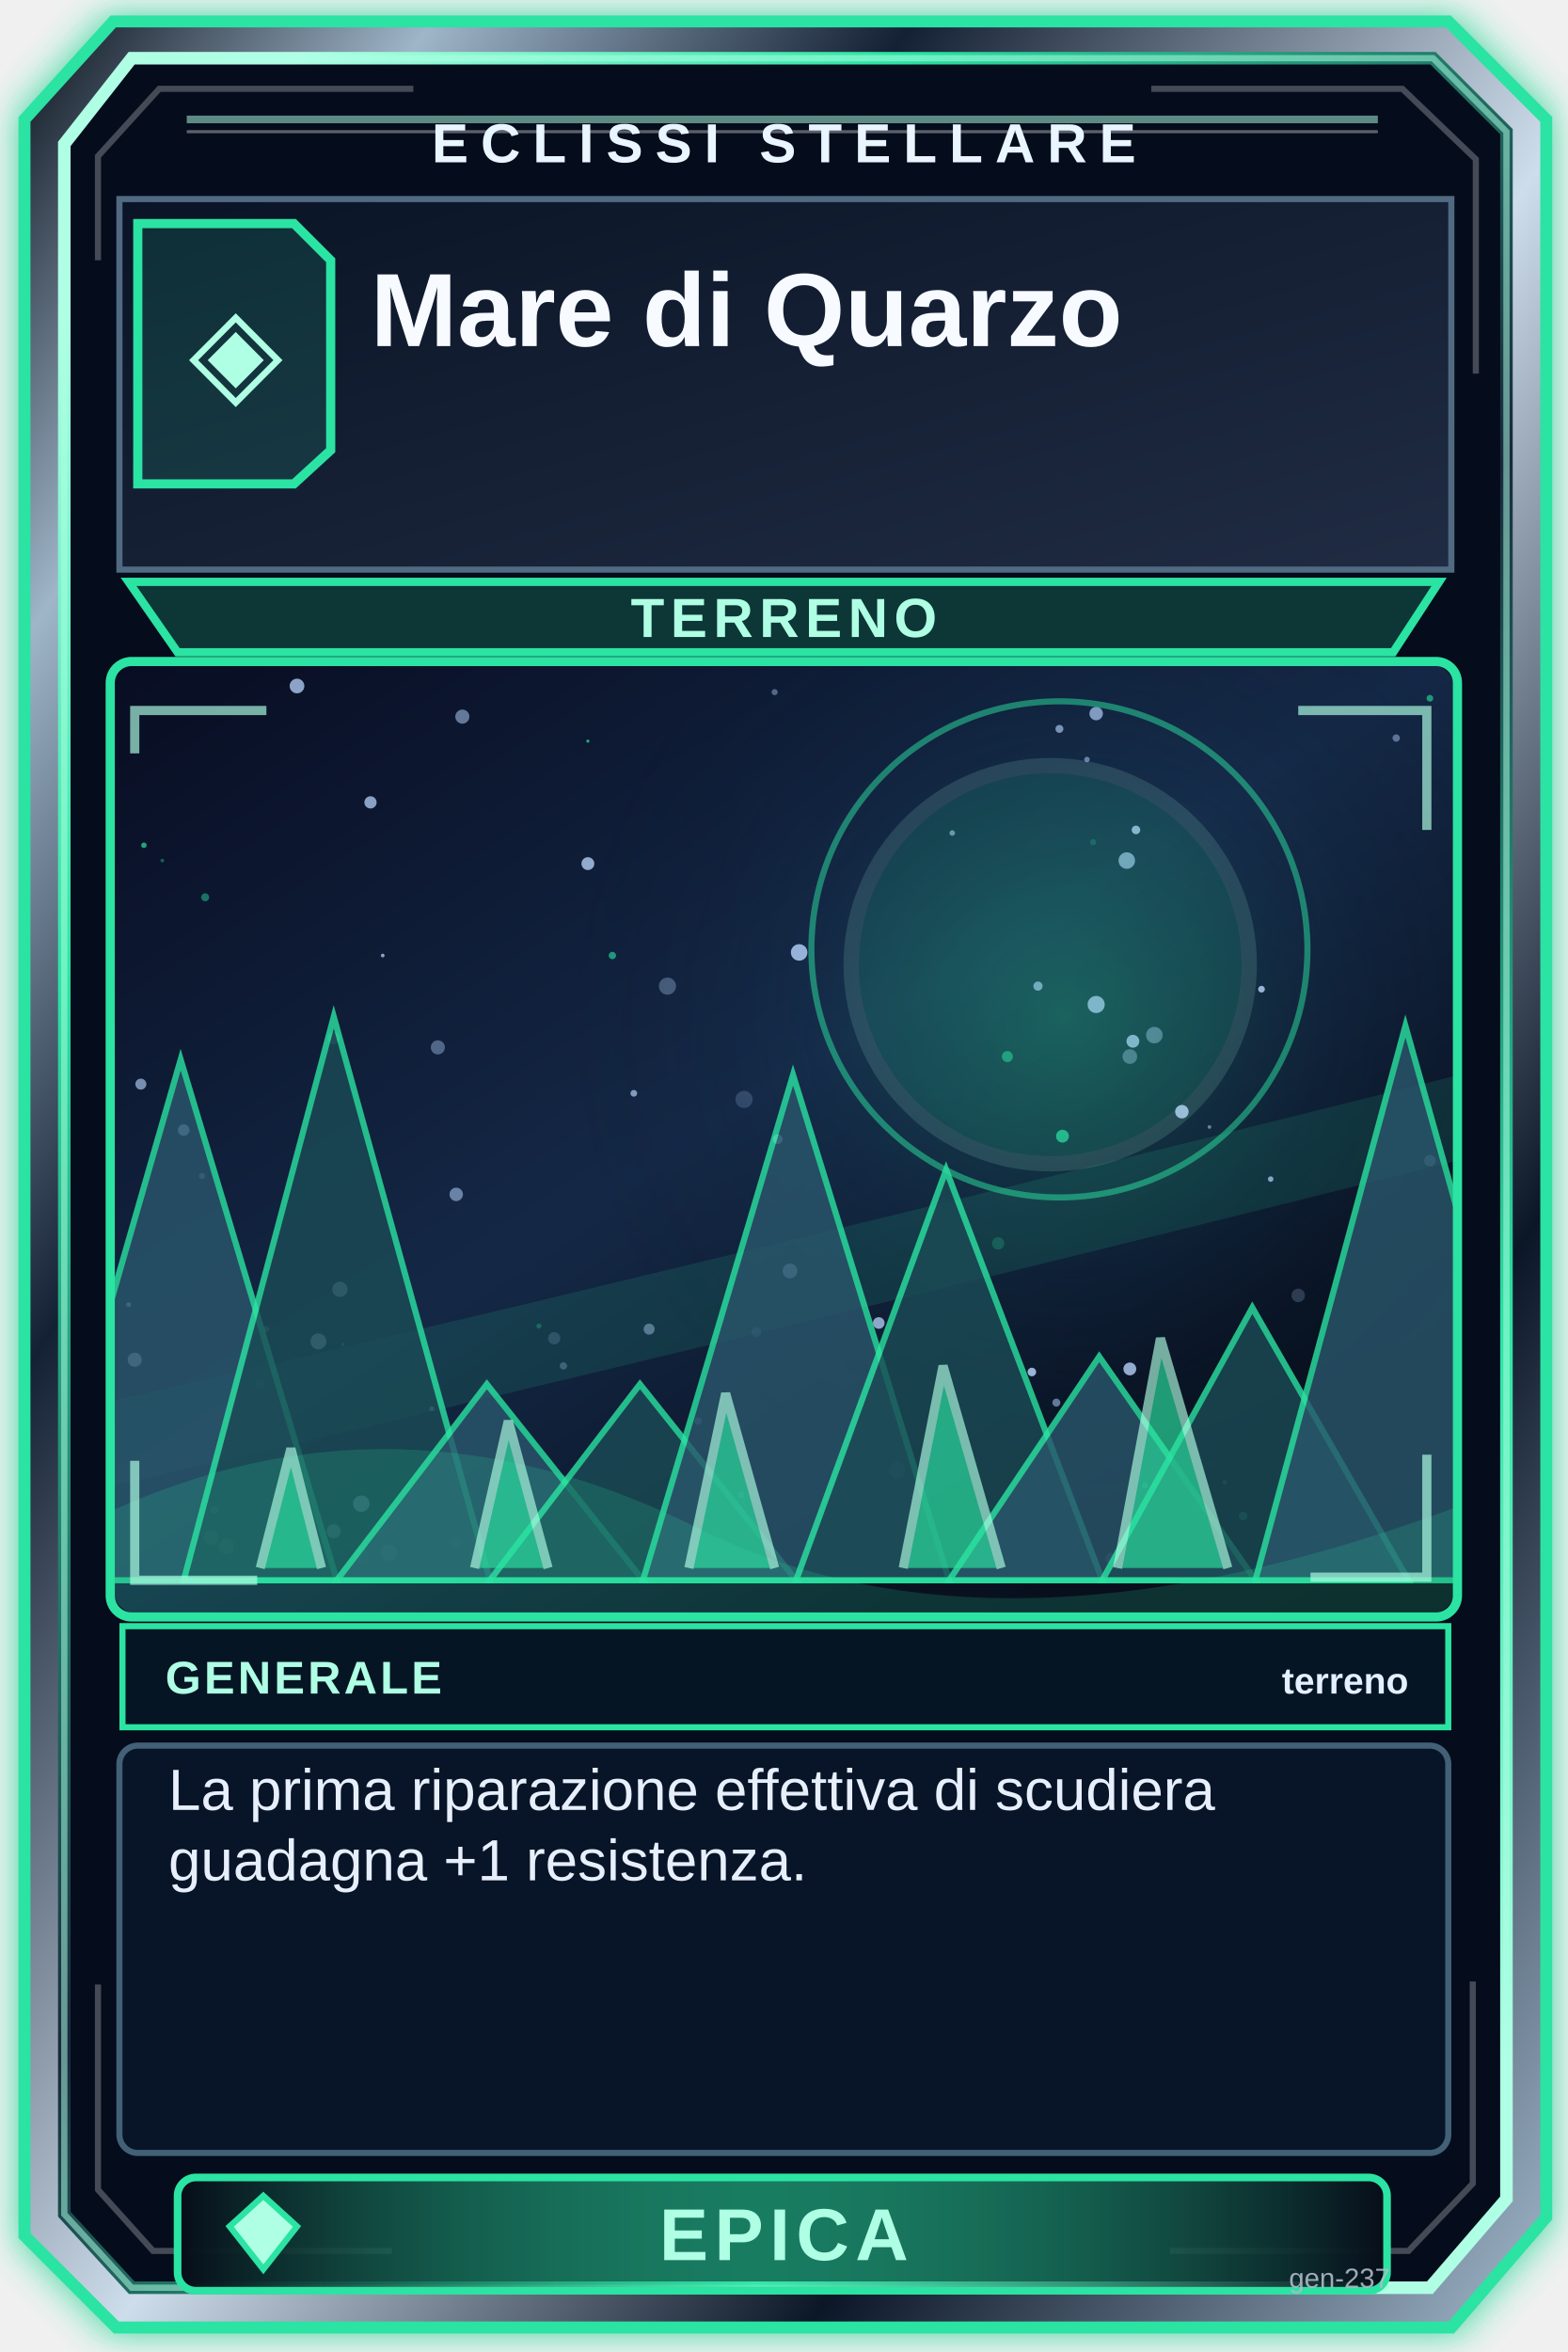
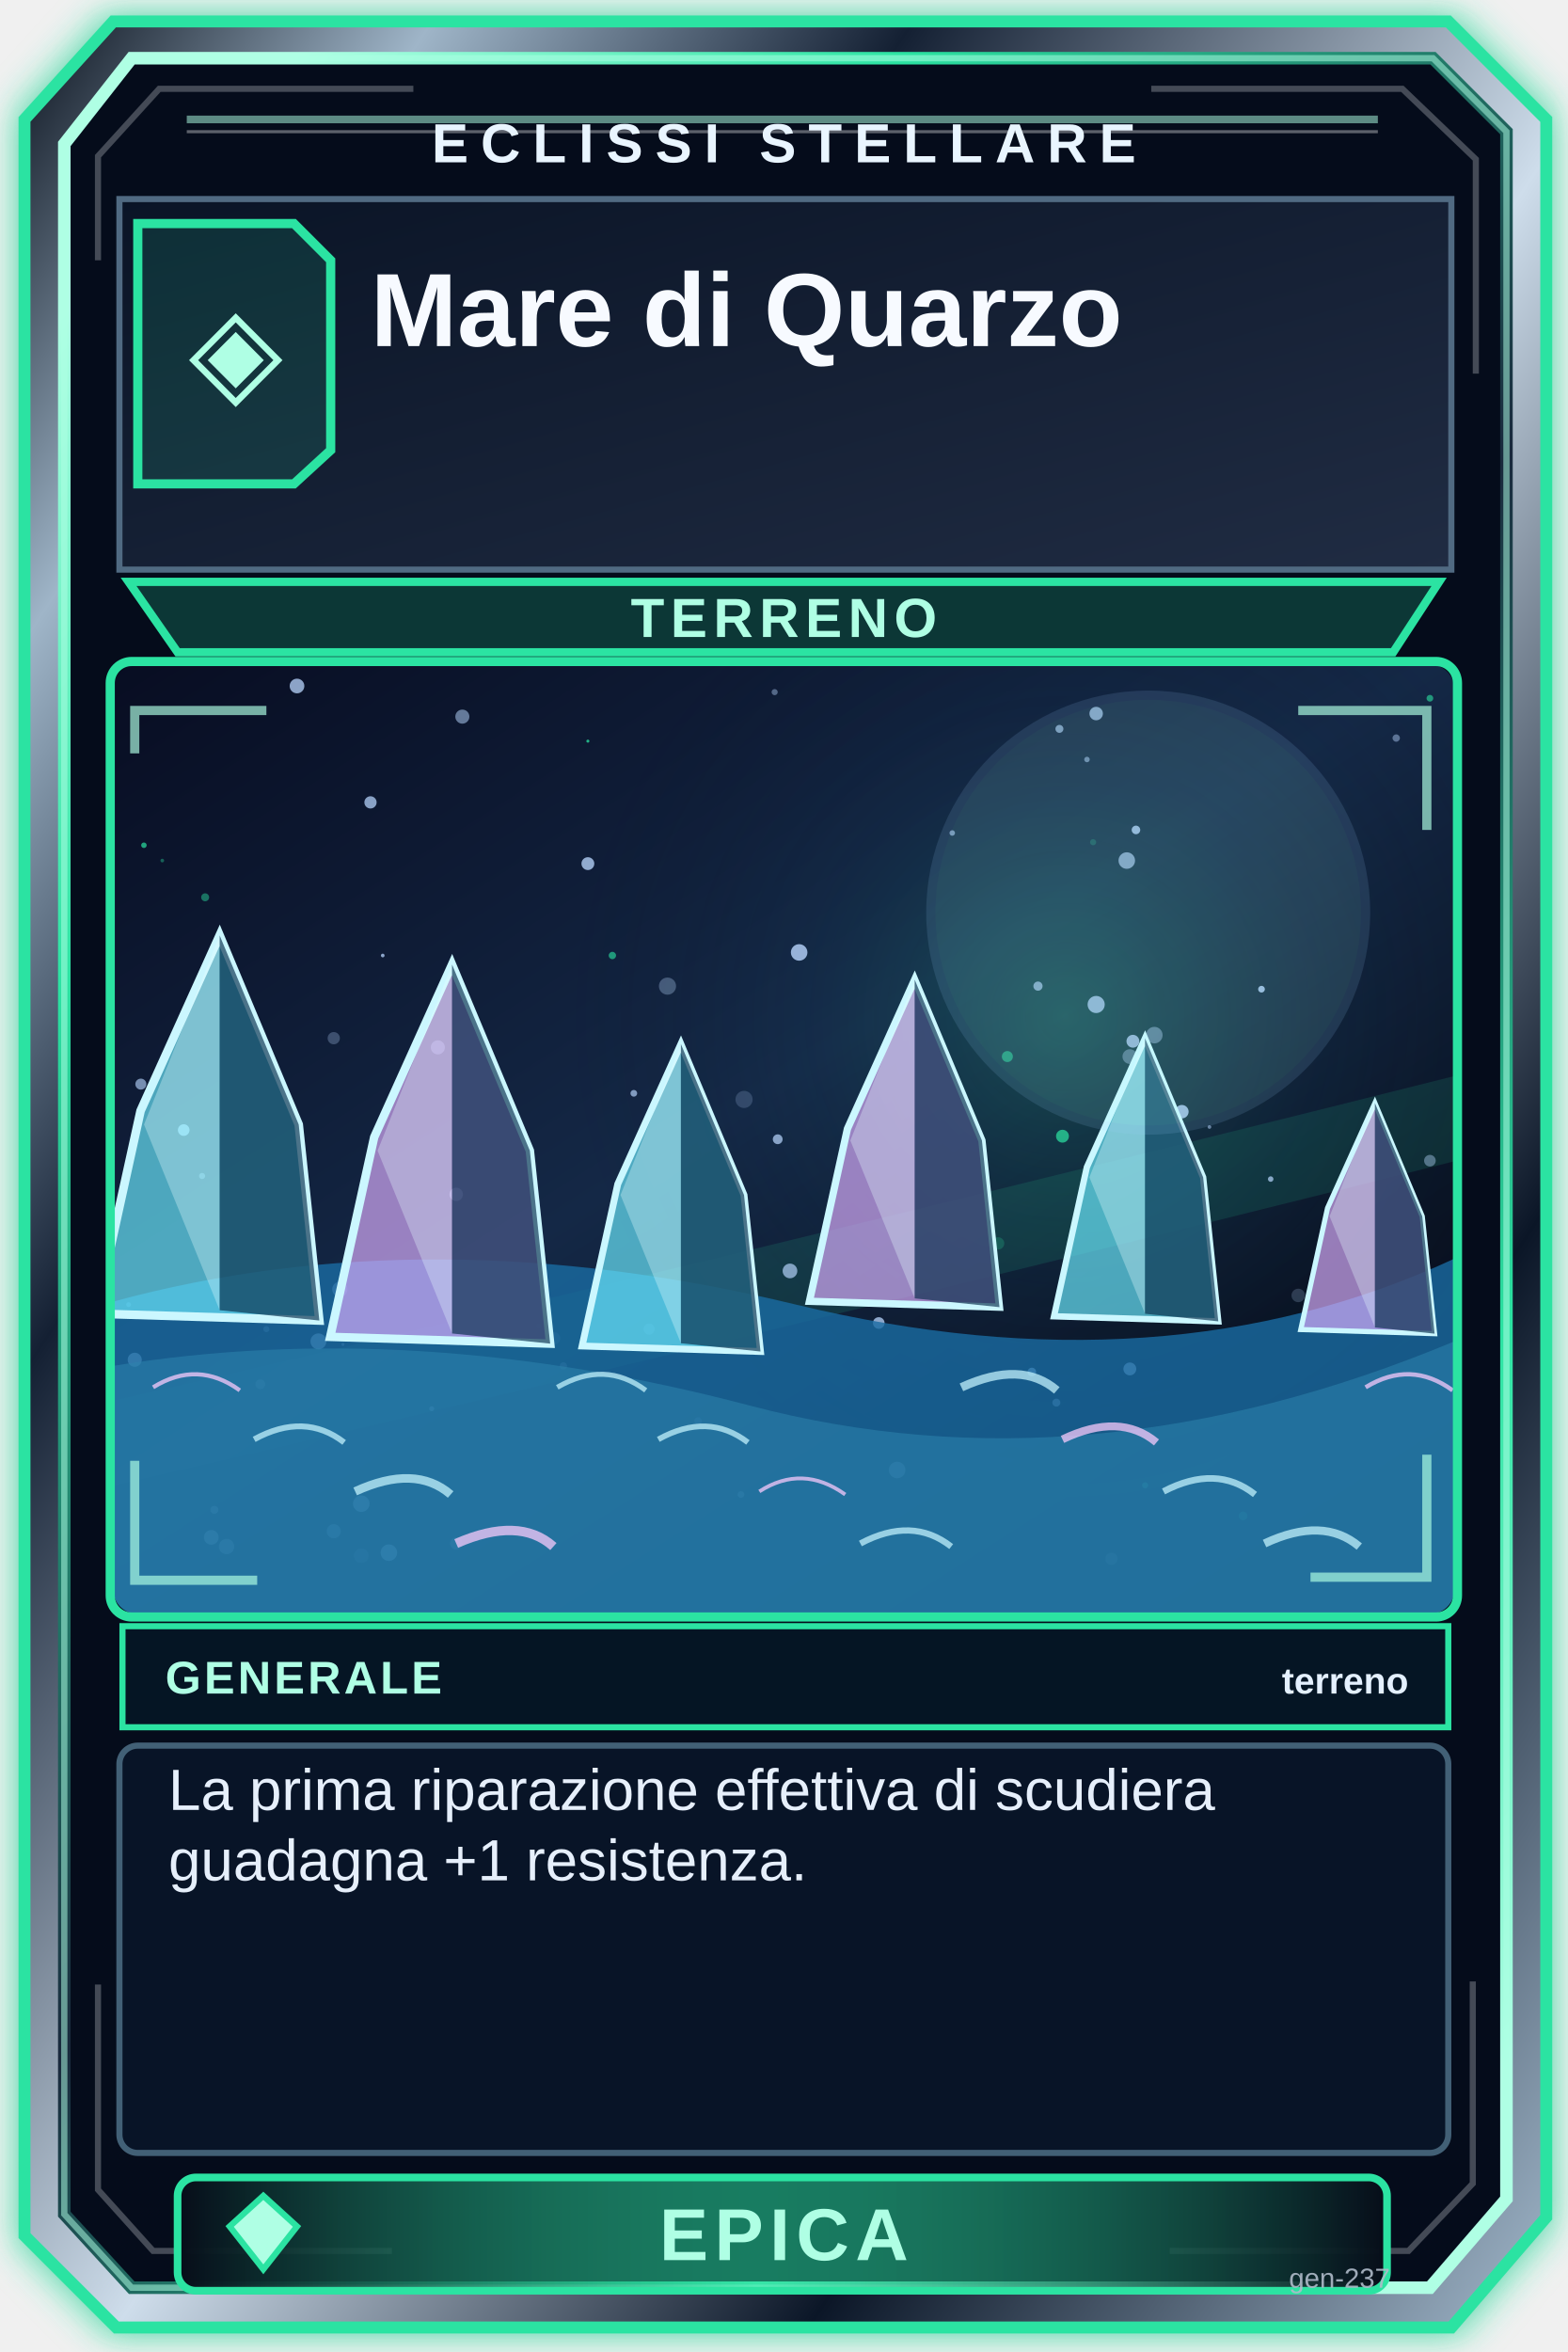
<svg xmlns="http://www.w3.org/2000/svg" width="512" height="768" viewBox="0 0 512 768" role="img" aria-label="Mare di Quarzo · TERRENO · EPICA">
  <defs>
    <linearGradient id="metal" x1="0" y1="0" x2="1" y2="1">
      <stop stop-color="#101824" />
      <stop offset=".13" stop-color="#9fb5c8" />
      <stop offset=".29" stop-color="#142033" />
      <stop offset=".53" stop-color="#ceddeb" />
      <stop offset=".76" stop-color="#0b1627" />
      <stop offset="1" stop-color="#9fb5c8" />
    </linearGradient>
    <linearGradient id="rim" x1=".15" y1="0" x2=".87" y2="1">
      <stop stop-color="#afffe4" />
      <stop offset=".2" stop-color="#2be3a2" />
      <stop offset=".52" stop-color="#19283c" />
      <stop offset=".78" stop-color="#2be3a2" />
      <stop offset="1" stop-color="#afffe4" />
    </linearGradient>
    <linearGradient id="spaceSky" x1="0" y1="0" x2=".9" y2="1">
      <stop stop-color="#080d22" />
      <stop offset=".49" stop-color="#142846" />
      <stop offset=".82" stop-color="#091222" />
      <stop offset="1" stop-color="#070d18" />
    </linearGradient>
    <radialGradient id="planet">
      <stop stop-color="#2be3a2" stop-opacity=".65" />
      <stop offset=".52" stop-color="#194761" stop-opacity=".42" />
      <stop offset="1" stop-color="#0a1529" stop-opacity=".05" />
    </radialGradient>
    <linearGradient id="titlePanel" x1="0" x2="1" y1="0" y2="1">
      <stop stop-color="#0a1426" />
      <stop offset="1" stop-color="#202c43" />
    </linearGradient>
    <linearGradient id="rarityShine" x1="0" y1="0" x2="1" y2="0">
      <stop stop-color="#070d19" />
      <stop offset=".48" stop-color="#2be3a2" stop-opacity="0.52" />
      <stop offset="1" stop-color="#070d19" />
    </linearGradient>
    <filter id="rimGlow" x="-30%" y="-30%" width="160%" height="160%">
      <feGaussianBlur stdDeviation="5.35" />
    </filter>
    <filter id="beamGlow" x="-70%" y="-70%" width="240%" height="240%">
      <feGaussianBlur stdDeviation="4" />
    </filter>
    <clipPath id="artClip">
      <rect x="37" y="217" width="438" height="310" rx="8" />
    </clipPath>
  </defs>
  <path d="M37 7H473L505 39V724L474 760H38L8 730V39Z" fill="#030712" stroke="#2be3a2" stroke-width="8.4" opacity="0.66" filter="url(#rimGlow)" />
  <path d="M37 7H473L505 39V724L474 760H38L8 730V39Z" fill="url(#metal)" stroke="#2be3a2" stroke-width="3.9" />
  <path d="M43 19H468L492 43V718L467 747H43L21 723V47Z" fill="#050c1b" stroke="url(#rim)" stroke-width="4.1" />
  <path d="M43 19H468L492 43V718L467 747H43L21 723V47Z" fill="none" stroke="#afffe4" stroke-width="2.05" opacity="0.52" />
  <path d="M61 39H450" stroke="#afffe4" stroke-width="2.5" opacity="0.52" />
  <path d="M32 85V51L52 29H135 M376 29H458L482 52V122 M32 648V715L50 735H128 M382 735H460L481 713V647" fill="none" stroke="#f7fcff" stroke-width="2" opacity="0.26" />
  <path d="M61 43H450" stroke="#fff" stroke-width="1" opacity="0.35" />
  <text x="256" y="53" text-anchor="middle" fill="#e9f5ff" font-size="18" font-family="Arial, sans-serif" font-weight="700" letter-spacing="4">ECLISSI STELLARE</text>
  <path d="M39 65H474V186H39Z" fill="url(#titlePanel)" stroke="#506a82" stroke-width="2" />
  <path d="M45 73H96L108 85V147L96 158H45Z" fill="#2be3a2" fill-opacity=".13" stroke="#2be3a2" stroke-width="3" />
  <text x="77" y="128" text-anchor="middle" fill="#afffe4" font-family="Arial, sans-serif" font-size="40" font-weight="bold">◈</text>
  <text x="121" y="113" fill="#f7faff" font-family="Arial,sans-serif" font-size="34" font-weight="800">Mare di Quarzo</text>
  <path d="M42 190H470L455 213H58Z" fill="#2be3a2" fill-opacity=".20" stroke="#2be3a2" stroke-width="2.7" />
  <text x="256" y="208" text-anchor="middle" fill="#afffe4" font-family="Arial,sans-serif" font-size="18" font-weight="900" letter-spacing="2">TERRENO</text>
  <g clip-path="url(#artClip)">
    <rect x="37" y="217" width="438" height="310" fill="url(#spaceSky)" />
    <circle cx="348" cy="332" r="160" fill="url(#planet)" opacity=".34" />
    <path d="M12 477Q218 430 508 357" fill="none" stroke="#2be3a2" stroke-width="27" opacity=".12" />
    <circle cx="176" cy="433" r="0.8" fill="#2be3a2" opacity="0.27" />
    <circle cx="456" cy="241" r="1.2" fill="#b9d7ff" opacity="0.44" />
    <circle cx="70" cy="493" r="1.3" fill="#b9d7ff" opacity="0.48" />
    <circle cx="118" cy="491" r="2.7" fill="#b9d7ff" opacity="0.66" />
    <circle cx="60" cy="369" r="1.9" fill="#b9d7ff" opacity="0.79" />
    <circle cx="69" cy="502" r="2.4" fill="#b9d7ff" opacity="0.59" />
    <circle cx="47" cy="276" r="0.9" fill="#2be3a2" opacity="0.69" />
    <circle cx="85" cy="452" r="1.6" fill="#b9d7ff" opacity="0.35" />
    <circle cx="424" cy="423" r="2.2" fill="#b9d7ff" opacity="0.20" />
    <circle cx="358" cy="233" r="2.2" fill="#b9d7ff" opacity="0.66" />
    <circle cx="346" cy="238" r="1.3" fill="#b9d7ff" opacity="0.61" />
    <circle cx="143" cy="342" r="2.3" fill="#b9d7ff" opacity="0.39" />
    <circle cx="406" cy="495" r="1.4" fill="#2be3a2" opacity="0.39" />
    <circle cx="400" cy="484" r="0.7" fill="#b9d7ff" opacity="0.24" />
    <circle cx="311" cy="272" r="0.9" fill="#b9d7ff" opacity="0.57" />
    <circle cx="149" cy="504" r="2.0" fill="#b9d7ff" opacity="0.38" />
    <circle cx="121" cy="262" r="2.0" fill="#b9d7ff" opacity="0.72" />
    <circle cx="228" cy="464" r="1.2" fill="#b9d7ff" opacity="0.31" />
    <circle cx="329" cy="345" r="1.8" fill="#2be3a2" opacity="0.52" />
    <circle cx="345" cy="458" r="1.3" fill="#b9d7ff" opacity="0.51" />
    <circle cx="369" cy="345" r="2.4" fill="#b9d7ff" opacity="0.36" />
    <circle cx="112" cy="439" r="0.5" fill="#b9d7ff" opacity="0.39" />
    <circle cx="253" cy="226" r="1.0" fill="#b9d7ff" opacity="0.41" />
    <circle cx="207" cy="357" r="1.1" fill="#b9d7ff" opacity="0.66" />
    <circle cx="200" cy="312" r="1.2" fill="#2be3a2" opacity="0.61" />
    <circle cx="261" cy="311" r="2.7" fill="#b9d7ff" opacity="0.79" />
    <circle cx="395" cy="368" r="0.6" fill="#b9d7ff" opacity="0.52" />
    <circle cx="287" cy="432" r="1.9" fill="#b9d7ff" opacity="0.74" />
    <circle cx="42" cy="426" r="0.8" fill="#b9d7ff" opacity="0.68" />
    <circle cx="109" cy="500" r="2.3" fill="#b9d7ff" opacity="0.45" />
    <circle cx="374" cy="485" r="1.0" fill="#2be3a2" opacity="0.56" />
    <circle cx="212" cy="434" r="1.8" fill="#b9d7ff" opacity="0.41" />
    <circle cx="127" cy="507" r="2.7" fill="#b9d7ff" opacity="0.70" />
    <circle cx="151" cy="234" r="2.3" fill="#b9d7ff" opacity="0.51" />
    <circle cx="104" cy="438" r="2.6" fill="#b9d7ff" opacity="0.68" />
    <circle cx="97" cy="224" r="2.4" fill="#b9d7ff" opacity="0.74" />
    <circle cx="192" cy="242" r="0.5" fill="#2be3a2" opacity="0.75" />
    <circle cx="369" cy="447" r="2.1" fill="#b9d7ff" opacity="0.77" />
    <circle cx="355" cy="248" r="0.9" fill="#b9d7ff" opacity="0.51" />
    <circle cx="254" cy="372" r="1.6" fill="#b9d7ff" opacity="0.70" />
    <circle cx="46" cy="354" r="1.8" fill="#b9d7ff" opacity="0.61" />
    <circle cx="370" cy="340" r="2.1" fill="#b9d7ff" opacity="0.74" />
    <circle cx="326" cy="406" r="2.0" fill="#2be3a2" opacity="0.21" />
    <circle cx="44" cy="444" r="2.3" fill="#b9d7ff" opacity="0.75" />
    <circle cx="125" cy="312" r="0.6" fill="#b9d7ff" opacity="0.74" />
    <circle cx="368" cy="281" r="2.7" fill="#b9d7ff" opacity="0.63" />
    <circle cx="337" cy="448" r="1.4" fill="#b9d7ff" opacity="0.81" />
    <circle cx="141" cy="460" r="0.8" fill="#b9d7ff" opacity="0.60" />
    <circle cx="347" cy="371" r="2.1" fill="#2be3a2" opacity="0.71" />
    <circle cx="467" cy="379" r="1.9" fill="#b9d7ff" opacity="0.41" />
    <circle cx="258" cy="415" r="2.4" fill="#b9d7ff" opacity="0.67" />
    <circle cx="109" cy="339" r="2.0" fill="#b9d7ff" opacity="0.27" />
    <circle cx="247" cy="435" r="1.6" fill="#b9d7ff" opacity="0.22" />
    <circle cx="363" cy="509" r="2.0" fill="#b9d7ff" opacity="0.20" />
    <circle cx="67" cy="293" r="1.3" fill="#2be3a2" opacity="0.45" />
    <circle cx="242" cy="488" r="1.1" fill="#b9d7ff" opacity="0.40" />
    <circle cx="386" cy="363" r="2.2" fill="#b9d7ff" opacity="0.79" />
    <circle cx="339" cy="322" r="1.5" fill="#b9d7ff" opacity="0.63" />
    <circle cx="412" cy="323" r="1.1" fill="#b9d7ff" opacity="0.79" />
    <circle cx="415" cy="385" r="0.9" fill="#b9d7ff" opacity="0.70" />
    <circle cx="357" cy="275" r="1.0" fill="#2be3a2" opacity="0.21" />
    <circle cx="111" cy="421" r="2.5" fill="#b9d7ff" opacity="0.59" />
    <circle cx="181" cy="437" r="2.0" fill="#b9d7ff" opacity="0.16" />
    <circle cx="218" cy="322" r="2.8" fill="#b9d7ff" opacity="0.31" />
    <circle cx="192" cy="282" r="2.1" fill="#b9d7ff" opacity="0.76" />
    <circle cx="243" cy="359" r="2.8" fill="#b9d7ff" opacity="0.19" />
    <circle cx="53" cy="281" r="0.6" fill="#2be3a2" opacity="0.37" />
    <circle cx="371" cy="271" r="1.4" fill="#b9d7ff" opacity="0.76" />
    <circle cx="74" cy="505" r="2.5" fill="#b9d7ff" opacity="0.46" />
    <circle cx="149" cy="390" r="2.2" fill="#b9d7ff" opacity="0.52" />
    <circle cx="66" cy="384" r="1.0" fill="#b9d7ff" opacity="0.44" />
    <circle cx="293" cy="480" r="2.7" fill="#b9d7ff" opacity="0.49" />
    <circle cx="467" cy="228" r="1.1" fill="#2be3a2" opacity="0.60" />
    <circle cx="358" cy="328" r="2.8" fill="#b9d7ff" opacity="0.72" />
    <circle cx="184" cy="446" r="1.2" fill="#b9d7ff" opacity="0.26" />
    <circle cx="377" cy="338" r="2.7" fill="#b9d7ff" opacity="0.41" />
    <circle cx="118" cy="508" r="2.4" fill="#b9d7ff" opacity="0.21" />
    <circle cx="87" cy="434" r="1.0" fill="#b9d7ff" opacity="0.31" />
-     <circle cx="343" cy="315" r="65" fill="#2be3a2" opacity=".14" stroke="#afffe4" stroke-width="5" />
-     <circle cx="346" cy="310" r="81" fill="none" stroke="#2be3a2" stroke-width="2" opacity=".5" />
-     <path d="M10 516L59 346L110 516Z" fill="#29566b" stroke="#2be3a2" stroke-width="2" opacity=".8" />
-     <path d="M60 516L109 332L160 516Z" fill="#1a4b55" stroke="#2be3a2" stroke-width="2" opacity=".8" />
-     <path d="M110 516L159 452L210 516Z" fill="#29566b" stroke="#2be3a2" stroke-width="2" opacity=".8" />
-     <path d="M160 516L209 452L260 516Z" fill="#1a4b55" stroke="#2be3a2" stroke-width="2" opacity=".8" />
-     <path d="M210 516L259 351L310 516Z" fill="#29566b" stroke="#2be3a2" stroke-width="2" opacity=".8" />
-     <path d="M260 516L309 382L360 516Z" fill="#1a4b55" stroke="#2be3a2" stroke-width="2" opacity=".8" />
-     <path d="M310 516L359 443L410 516Z" fill="#29566b" stroke="#2be3a2" stroke-width="2" opacity=".8" />
-     <path d="M360 516L409 427L460 516Z" fill="#1a4b55" stroke="#2be3a2" stroke-width="2" opacity=".8" />
-     <path d="M410 516L459 335L510 516Z" fill="#29566b" stroke="#2be3a2" stroke-width="2" opacity=".8" />
-     <path d="M35 494Q130 450 228 499T476 492V529H35Z" fill="#2be3a2" opacity=".17" />
-     <path d="M85 512l10 -39l10 39" stroke="#afffe4" stroke-width="3" fill="#2be3a2" opacity=".65" />
-     <path d="M155 512l11 -48l13 48" stroke="#afffe4" stroke-width="3" fill="#2be3a2" opacity=".65" />
-     <path d="M225 512l12 -57l16 57" stroke="#afffe4" stroke-width="3" fill="#2be3a2" opacity=".65" />
-     <path d="M295 512l13 -66l19 66" stroke="#afffe4" stroke-width="3" fill="#2be3a2" opacity=".65" />
-     <path d="M365 512l14 -75l22 75" stroke="#afffe4" stroke-width="3" fill="#2be3a2" opacity=".65" />
+     <g data-terrain="gen-237" data-illustration="unique-scene">
+       <path d="M37 425Q140 397 260 426T475 411V528H37Z" fill="#196ba2" opacity=".8" />
+       <g transform="translate(65 402) scale(1.122747)">
+         <path d="M-30 24L-17 -35L6 -86L29 -31L35 26Z" fill="#6ceaff" fill-opacity=".67" stroke="#cbf7ff" stroke-width="2.5" />
+         <path d="M6 -86V23L-16 -31Z" fill="#e6fcff" opacity=".32" />
+         <path d="M6 -86L29 -31L35 26L6 23Z" fill="#062c49" opacity=".65" />
+       </g>
+       <g transform="translate(141 410) scale(1.105246)">
+         <path d="M-30 24L-17 -35L6 -86L29 -31L35 26Z" fill="#dcaeff" fill-opacity=".67" stroke="#cbf7ff" stroke-width="2.5" />
+         <path d="M6 -86V23L-16 -31Z" fill="#e6fcff" opacity=".32" />
+         <path d="M6 -86L29 -31L35 26L6 23Z" fill="#062c49" opacity=".65" />
+       </g>
+       <g transform="translate(217 418) scale(0.8964234)">
+         <path d="M-30 24L-17 -35L6 -86L29 -31L35 26Z" fill="#6ceaff" fill-opacity=".67" stroke="#cbf7ff" stroke-width="2.5" />
+         <path d="M6 -86V23L-16 -31Z" fill="#e6fcff" opacity=".32" />
+         <path d="M6 -86L29 -31L35 26L6 23Z" fill="#062c49" opacity=".65" />
+       </g>
+       <g transform="translate(293 402) scale(0.9548737)">
+         <path d="M-30 24L-17 -35L6 -86L29 -31L35 26Z" fill="#dcaeff" fill-opacity=".67" stroke="#cbf7ff" stroke-width="2.5" />
+         <path d="M6 -86V23L-16 -31Z" fill="#e6fcff" opacity=".32" />
+         <path d="M6 -86L29 -31L35 26L6 23Z" fill="#062c49" opacity=".65" />
+       </g>
+       <g transform="translate(369 410) scale(0.8255104)">
+         <path d="M-30 24L-17 -35L6 -86L29 -31L35 26Z" fill="#6ceaff" fill-opacity=".67" stroke="#cbf7ff" stroke-width="2.5" />
+         <path d="M6 -86V23L-16 -31Z" fill="#e6fcff" opacity=".32" />
+         <path d="M6 -86L29 -31L35 26L6 23Z" fill="#062c49" opacity=".65" />
+       </g>
+       <g transform="translate(445 418) scale(0.6724164)">
+         <path d="M-30 24L-17 -35L6 -86L29 -31L35 26Z" fill="#dcaeff" fill-opacity=".67" stroke="#cbf7ff" stroke-width="2.5" />
+         <path d="M6 -86V23L-16 -31Z" fill="#e6fcff" opacity=".32" />
+         <path d="M6 -86L29 -31L35 26L6 23Z" fill="#062c49" opacity=".65" />
+       </g>
+       <path d="M37 446Q135 430 245 459T475 438V528H37Z" fill="#2c83ac" opacity=".57" />
+       <path d="M50 453q14.558 -9 28.319 1" fill="none" stroke="#ffcdff" stroke-width="1.36" opacity=".72" />
+       <path d="M83 470q16.454 -9 29.402 1" fill="none" stroke="#c6f5ff" stroke-width="1.901" opacity=".72" />
+       <path d="M116 487q19.57 -9 31.183 1" fill="none" stroke="#c6f5ff" stroke-width="2.791" opacity=".72" />
+       <path d="M149 504q20.526 -9 31.729 1" fill="none" stroke="#ffcdff" stroke-width="3.065" opacity=".72" />
+       <path d="M182 453q15.584 -9 28.905 1" fill="none" stroke="#c6f5ff" stroke-width="1.653" opacity=".72" />
+       <path d="M215 470q16.214 -9 29.265 1" fill="none" stroke="#c6f5ff" stroke-width="1.833" opacity=".72" />
+       <path d="M248 487q14.068 -9 28.039 1" fill="none" stroke="#ffcdff" stroke-width="1.219" opacity=".72" />
+       <path d="M281 504q16.902 -9 29.658 1" fill="none" stroke="#c6f5ff" stroke-width="2.029" opacity=".72" />
+       <path d="M314 453q19.527 -9 31.158 1" fill="none" stroke="#c6f5ff" stroke-width="2.779" opacity=".72" />
+       <path d="M347 470q18.727 -9 30.701 1" fill="none" stroke="#ffcdff" stroke-width="2.551" opacity=".72" />
+       <path d="M380 487q17.275 -9 29.872 1" fill="none" stroke="#c6f5ff" stroke-width="2.136" opacity=".72" />
+       <path d="M413 504q19.147 -9 30.941 1" fill="none" stroke="#c6f5ff" stroke-width="2.671" opacity=".72" />
+       <path d="M446 453q14.737 -9 28.421 1" fill="none" stroke="#ffcdff" stroke-width="1.411" opacity=".72" />
+       <circle cx="375" cy="298" r="71" fill="#a3ffff" opacity=".13" stroke="#9dcdff" stroke-width="3" />
+     </g>
    <path d="M44 246V232H87 M424 232h42v39 M44 477v39h40 M428 515h38v-40" stroke="#afffe4" stroke-width="3" fill="none" opacity=".67" />
  </g>
  <rect x="36" y="216" width="440" height="312" rx="7" fill="none" stroke="#2be3a2" stroke-width="3" />
  <path d="M40 531H473V564H40Z" fill="#051524" stroke="#2be3a2" stroke-width="2" />
  <text x="54" y="553" fill="#afffe4" font-family="Arial,sans-serif" font-size="15" font-weight="bold" letter-spacing="1">GENERALE</text>
  <text x="460" y="553" text-anchor="end" fill="#e4f0ff" font-family="Arial,sans-serif" font-size="12" font-weight="bold">terreno</text>
  <rect x="39" y="570" width="434" height="133" rx="6" fill="#081427" stroke="#426076" stroke-width="2" />
  <text x="55" y="591" fill="#e6effb" font-size="19" font-family="Arial,sans-serif">La prima riparazione effettiva di scudiera</text>
  <text x="55" y="614" fill="#e6effb" font-size="19" font-family="Arial,sans-serif">guadagna +1 resistenza.</text>
  <rect x="58" y="711" width="395" height="37" rx="6" fill="url(#rarityShine)" stroke="#2be3a2" stroke-width="2.5" />
  <path d="M75 727l11 -10l11 10l-11 14Z" fill="#afffe4" stroke="#2be3a2" stroke-width="2" />
  <text x="256" y="738" fill="#afffe4" text-anchor="middle" font-family="Arial,sans-serif" font-size="24" font-weight="900" letter-spacing="2">EPICA</text>
  <text x="454" y="747" fill="#afbac9" font-family="Arial,sans-serif" font-size="9" text-anchor="end" opacity=".9">gen-237</text>
</svg>
